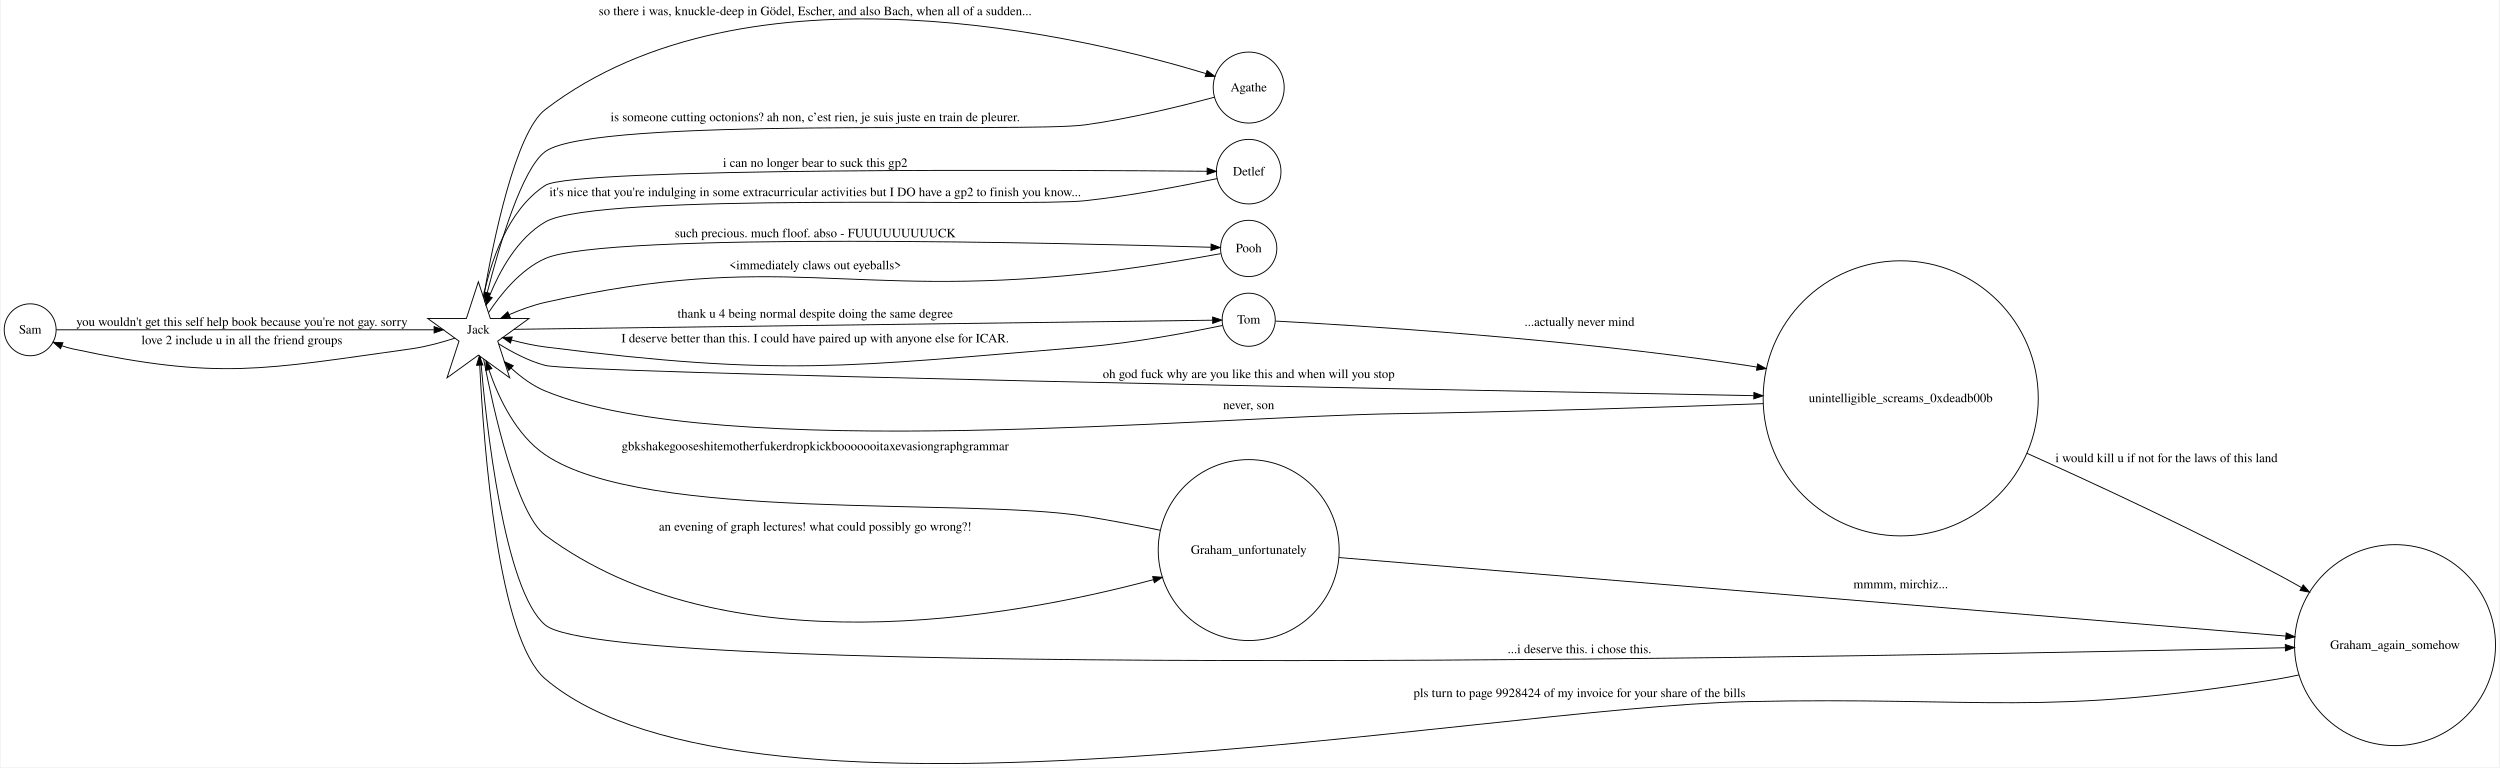
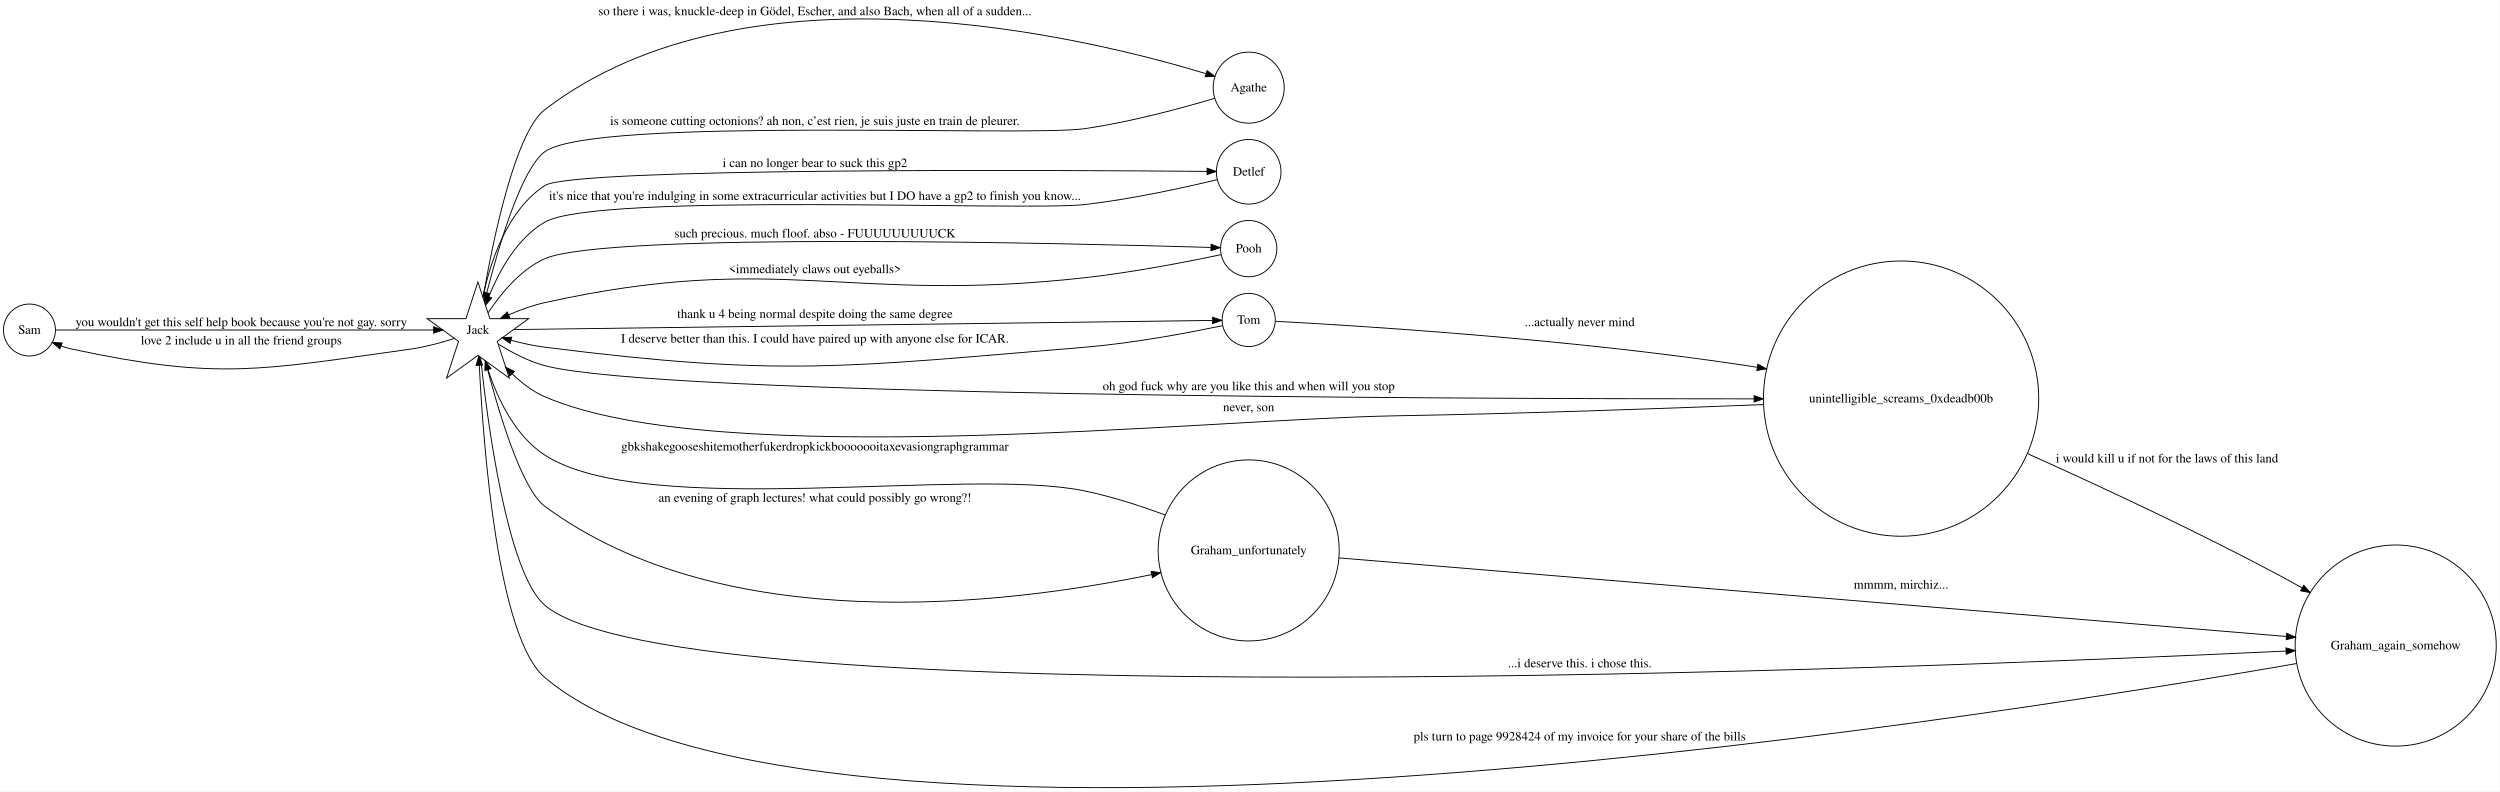
- <svg xmlns="http://www.w3.org/2000/svg" width="720pt" height="221pt" viewBox="0.00 0.00 720.00 221.13">
-   <g id="graph0" class="graph" transform="scale(.2634 .2634) rotate(0) translate(4 835.4309)">
-     <polygon fill="#ffffff" stroke="transparent" points="-4,4 -4,-835.431 2729.155,-835.431 2729.155,4 -4,4" />
+ <svg xmlns="http://www.w3.org/2000/svg" width="720pt" height="228pt" viewBox="0.00 0.00 720.00 227.98">
+   <g id="graph0" class="graph" transform="scale(.2634 .2634) rotate(0) translate(4 861.4127)">
+     <polygon fill="#ffffff" stroke="transparent" points="-4,4 -4,-861.413 2729.155,-861.413 2729.155,4 -4,4" />
    <g id="node1" class="node">
-       <ellipse fill="none" stroke="#000000" cx="28.204" cy="-474.631" rx="28.409" ry="28.409" />
-       <text text-anchor="middle" x="28.204" y="-470.431" font-family="Times,serif" font-size="14.00" fill="#000000">Sam</text>
+       <ellipse fill="none" stroke="#000000" cx="28.204" cy="-500.613" rx="28.409" ry="28.409" />
+       <text text-anchor="middle" x="28.204" y="-496.413" font-family="Times,serif" font-size="14.00" fill="#000000">Sam</text>
    </g>
    <g id="node2" class="node">
-       <polygon fill="none" stroke="#000000" points="574.004,-487.037 531.635,-487.037 518.543,-527.185 505.45,-487.037 463.081,-487.037 497.358,-462.224 484.265,-422.076 518.543,-446.889 552.82,-422.076 539.727,-462.224 574.004,-487.037" />
-       <text text-anchor="middle" x="518.543" y="-470.431" font-family="Times,serif" font-size="14.00" fill="#000000">Jack</text>
+       <polygon fill="none" stroke="#000000" points="574.004,-513.019 531.635,-513.019 518.543,-553.167 505.45,-513.019 463.081,-513.019 497.358,-488.206 484.265,-448.058 518.543,-472.871 552.82,-448.058 539.727,-488.206 574.004,-513.019" />
+       <text text-anchor="middle" x="518.543" y="-496.413" font-family="Times,serif" font-size="14.00" fill="#000000">Jack</text>
    </g>
    <g id="edge1" class="edge">
-       <path fill="none" stroke="#000000" d="M56.686,-474.631C137.426,-474.631 368.5,-474.631 469.875,-474.631" />
-       <polygon fill="#000000" stroke="#000000" points="470.138,-478.131 480.138,-474.631 470.138,-471.131 470.138,-478.131" />
-       <text text-anchor="middle" x="259.86" y="-478.831" font-family="Times,serif" font-size="14.00" fill="#000000">you wouldn't get this self help book because you're not gay. sorry</text>
+       <path fill="none" stroke="#000000" d="M56.686,-500.613C137.426,-500.613 368.5,-500.613 469.875,-500.613" />
+       <polygon fill="#000000" stroke="#000000" points="470.138,-504.113 480.138,-500.613 470.138,-497.113 470.138,-504.113" />
+       <text text-anchor="middle" x="259.86" y="-504.813" font-family="Times,serif" font-size="14.00" fill="#000000">you wouldn't get this self help book because you're not gay. sorry</text>
+     </g>
+     <g id="edge2" class="edge">
+       <path fill="none" stroke="#000000" d="M492.82,-491.419C478.947,-486.944 461.413,-482.055 445.312,-479.813 282.041,-457.075 235.581,-445.207 74.407,-479.813 70.55,-480.641 66.627,-481.817 62.779,-483.194" />
+       <polygon fill="#000000" stroke="#000000" points="61.42,-479.968 53.448,-486.947 64.032,-486.462 61.42,-479.968" />
+       <text text-anchor="middle" x="259.86" y="-484.813" font-family="Times,serif" font-size="14.00" fill="#000000">love 2 include u in all the friend groups</text>
+     </g>
+     <g id="node3" class="node">
+       <ellipse fill="none" stroke="#000000" cx="1361.315" cy="-765.613" rx="38.844" ry="38.844" />
+       <text text-anchor="middle" x="1361.315" y="-761.413" font-family="Times,serif" font-size="14.00" fill="#000000">Agathe</text>
+     </g>
+     <g id="edge3" class="edge">
+       <path fill="none" stroke="#000000" d="M524.223,-536.332C534.684,-597.103 558.963,-716.489 591.773,-741.613 813.117,-911.101 1184.586,-820.351 1314.644,-780.903" />
+       <polygon fill="#000000" stroke="#000000" points="1315.781,-784.215 1324.31,-777.929 1313.723,-777.524 1315.781,-784.215" />
+       <text text-anchor="middle" x="887.058" y="-844.813" font-family="Times,serif" font-size="14.00" fill="#000000">so there i was, knuckle-deep in Gödel, Escher, and also Bach, when all of a sudden...</text>
+     </g>
+     <g id="node4" class="node">
+       <ellipse fill="none" stroke="#000000" cx="1361.315" cy="-673.613" rx="35.328" ry="35.328" />
+       <text text-anchor="middle" x="1361.315" y="-669.413" font-family="Times,serif" font-size="14.00" fill="#000000">Detlef</text>
+     </g>
+     <g id="edge4" class="edge">
+       <path fill="none" stroke="#000000" d="M524.029,-536.665C531.873,-574.295 550.248,-631.517 591.773,-658.613 622.161,-678.441 1155.084,-675.419 1315.803,-674.049" />
+       <polygon fill="#000000" stroke="#000000" points="1315.872,-677.549 1325.841,-673.962 1315.811,-670.549 1315.872,-677.549" />
+       <text text-anchor="middle" x="887.058" y="-678.813" font-family="Times,serif" font-size="14.00" fill="#000000">i can no longer bear to suck this gp2</text>
+     </g>
+     <g id="node5" class="node">
+       <ellipse fill="none" stroke="#000000" cx="1361.315" cy="-589.613" rx="30.781" ry="30.781" />
+       <text text-anchor="middle" x="1361.315" y="-585.413" font-family="Times,serif" font-size="14.00" fill="#000000">Pooh</text>
+     </g>
+     <g id="edge5" class="edge">
+       <path fill="none" stroke="#000000" d="M529.777,-519.525C542.231,-538.456 564.244,-566.464 591.773,-578.613 658.399,-608.016 1169.673,-595.316 1319.921,-590.9" />
+       <polygon fill="#000000" stroke="#000000" points="1320.212,-594.393 1330.104,-590.597 1320.004,-587.396 1320.212,-594.393" />
+       <text text-anchor="middle" x="887.058" y="-601.813" font-family="Times,serif" font-size="14.00" fill="#000000">such precious. much floof. abso - FUUUUUUUUUCK</text>
+     </g>
+     <g id="node6" class="node">
+       <ellipse fill="none" stroke="#000000" cx="1361.315" cy="-511.613" rx="29.055" ry="29.055" />
+       <text text-anchor="middle" x="1361.315" y="-507.413" font-family="Times,serif" font-size="14.00" fill="#000000">Tom</text>
+     </g>
+     <g id="edge6" class="edge">
+       <path fill="none" stroke="#000000" d="M557.501,-501.121C698.217,-502.958 1179.361,-509.238 1321.48,-511.093" />
+       <polygon fill="#000000" stroke="#000000" points="1321.84,-514.598 1331.885,-511.229 1321.932,-507.598 1321.84,-514.598" />
+       <text text-anchor="middle" x="887.058" y="-513.813" font-family="Times,serif" font-size="14.00" fill="#000000">thank u 4 being normal despite doing the same degree</text>
+     </g>
+     <g id="node7" class="node">
+       <ellipse fill="none" stroke="#000000" cx="2074.646" cy="-425.613" rx="150.489" ry="150.489" />
+       <text text-anchor="middle" x="2074.646" y="-421.413" font-family="Times,serif" font-size="14.00" fill="#000000">unintelligible_screams_0xdeadb00b</text>
+     </g>
+     <g id="edge7" class="edge">
+       <path fill="none" stroke="#000000" d="M540.817,-485.226C554.774,-476.506 573.522,-466.406 591.773,-461.613 716.666,-428.814 1556.113,-425.311 1913.766,-425.332" />
+       <polygon fill="#000000" stroke="#000000" points="1913.945,-428.832 1923.946,-425.334 1913.946,-421.832 1913.945,-428.832" />
+       <text text-anchor="middle" x="1361.315" y="-434.813" font-family="Times,serif" font-size="14.00" fill="#000000">oh god fuck why are you like this and when will you stop</text>
+     </g>
+     <g id="node8" class="node">
+       <ellipse fill="none" stroke="#000000" cx="1361.315" cy="-259.613" rx="98.98" ry="98.98" />
+       <text text-anchor="middle" x="1361.315" y="-255.413" font-family="Times,serif" font-size="14.00" fill="#000000">Graham_unfortunately</text>
+     </g>
+     <g id="edge8" class="edge">
+       <path fill="none" stroke="#000000" d="M526.682,-466.854C539.454,-416.928 565.473,-327.198 591.773,-307.813 788.087,-163.114 1094.727,-199.957 1255.237,-233.234" />
+       <polygon fill="#000000" stroke="#000000" points="1254.618,-236.68 1265.125,-235.317 1256.062,-229.83 1254.618,-236.68" />
+       <text text-anchor="middle" x="887.058" y="-312.813" font-family="Times,serif" font-size="14.00" fill="#000000">an evening of graph lectures! what could possibly go wrong?!</text>
+     </g>
+     <g id="node9" class="node">
+       <ellipse fill="none" stroke="#000000" cx="2615.436" cy="-155.613" rx="109.938" ry="109.938" />
+       <text text-anchor="middle" x="2615.436" y="-151.413" font-family="Times,serif" font-size="14.00" fill="#000000">Graham_again_somehow</text>
+     </g>
+     <g id="edge9" class="edge">
+       <path fill="none" stroke="#000000" d="M521.423,-470.785C528.732,-401.879 550.418,-234.831 591.773,-199.613 736.498,-76.364 2082.273,-130.026 2495.403,-149.591" />
+       <polygon fill="#000000" stroke="#000000" points="2495.425,-153.096 2505.58,-150.075 2495.758,-146.103 2495.425,-153.096" />
+       <text text-anchor="middle" x="1723.219" y="-131.813" font-family="Times,serif" font-size="14.00" fill="#000000">...i deserve this. i chose this.</text>
+     </g>
+     <g id="edge10" class="edge">
+       <path fill="none" stroke="#000000" d="M1324.048,-753.932C1288.149,-743.242 1232.11,-728.027 1182.343,-720.813 1117.344,-711.39 644.955,-734.153 591.773,-695.613 566.174,-677.062 541.383,-592.89 528.237,-541.386" />
+       <polygon fill="#000000" stroke="#000000" points="531.597,-540.396 525.766,-531.55 524.808,-542.102 531.597,-540.396" />
+       <text text-anchor="middle" x="887.058" y="-724.813" font-family="Times,serif" font-size="14.00" fill="#000000">is someone cutting octonions? ah non, c’est rien, je suis juste en train de pleurer.</text>
+     </g>
+     <g id="edge11" class="edge">
+       <path fill="none" stroke="#000000" d="M1326.939,-664.979C1291.103,-656.394 1233.18,-643.683 1182.343,-637.813 1117.123,-630.282 648.62,-651.459 591.773,-618.613 561.147,-600.917 541.573,-564.752 530.442,-537.097" />
+       <polygon fill="#000000" stroke="#000000" points="533.695,-535.803 526.853,-527.714 527.157,-538.304 533.695,-535.803" />
+       <text text-anchor="middle" x="887.058" y="-642.813" font-family="Times,serif" font-size="14.00" fill="#000000">it's nice that you're indulging in some extracurricular activities but I DO have a gp2 to finish you know...</text>
    </g>
    <g id="edge12" class="edge">
-       <path fill="none" stroke="#000000" d="M492.82,-465.438C478.947,-460.962 461.413,-456.073 445.312,-453.831 282.041,-431.093 235.581,-419.225 74.407,-453.831 70.55,-454.659 66.627,-455.835 62.779,-457.212" />
-       <polygon fill="#000000" stroke="#000000" points="61.42,-453.986 53.448,-460.965 64.032,-460.481 61.42,-453.986" />
-       <text text-anchor="middle" x="259.86" y="-458.831" font-family="Times,serif" font-size="14.00" fill="#000000">love 2 include u in all the friend groups</text>
-     </g>
-     <g id="node3" class="node">
-       <ellipse fill="none" stroke="#000000" cx="1361.315" cy="-739.631" rx="38.844" ry="38.844" />
-       <text text-anchor="middle" x="1361.315" y="-735.431" font-family="Times,serif" font-size="14.00" fill="#000000">Agathe</text>
+       <path fill="none" stroke="#000000" d="M1331.089,-583.004C1295.645,-575.543 1235.035,-563.682 1182.343,-557.813 921.205,-528.724 848.341,-587.291 591.773,-530.613 578.435,-527.666 564.412,-522.483 552.247,-517.246" />
+       <polygon fill="#000000" stroke="#000000" points="553.496,-513.97 542.939,-513.075 550.634,-520.358 553.496,-513.97" />
+       <text text-anchor="middle" x="887.058" y="-562.813" font-family="Times,serif" font-size="14.00" fill="#000000">&lt;immediately claws out eyeballs&gt;</text>
    </g>
    <g id="edge13" class="edge">
-       <path fill="none" stroke="#000000" d="M524.223,-510.351C534.684,-571.121 558.963,-690.508 591.773,-715.631 813.117,-885.12 1184.586,-794.369 1314.644,-754.921" />
-       <polygon fill="#000000" stroke="#000000" points="1315.781,-758.233 1324.31,-751.948 1313.723,-751.542 1315.781,-758.233" />
-       <text text-anchor="middle" x="887.058" y="-818.831" font-family="Times,serif" font-size="14.00" fill="#000000">so there i was, knuckle-deep in Gödel, Escher, and also Bach, when all of a sudden...</text>
-     </g>
-     <g id="node4" class="node">
-       <ellipse fill="none" stroke="#000000" cx="1361.315" cy="-647.631" rx="35.328" ry="35.328" />
-       <text text-anchor="middle" x="1361.315" y="-643.431" font-family="Times,serif" font-size="14.00" fill="#000000">Detlef</text>
+       <path fill="none" stroke="#000000" d="M1332.67,-505.342C1297.483,-497.987 1235.867,-486.238 1182.343,-481.813 920.76,-460.184 852.179,-448.92 591.773,-481.813 579.586,-483.352 566.523,-486.278 554.852,-489.372" />
+       <polygon fill="#000000" stroke="#000000" points="553.712,-486.056 545.013,-492.103 555.584,-492.801 553.712,-486.056" />
+       <text text-anchor="middle" x="887.058" y="-486.813" font-family="Times,serif" font-size="14.00" fill="#000000">I deserve better than this. I could have paired up with anyone else for ICAR.</text>
    </g>
    <g id="edge14" class="edge">
-       <path fill="none" stroke="#000000" d="M524.029,-510.683C531.873,-548.313 550.248,-605.535 591.773,-632.631 622.161,-652.459 1155.084,-649.437 1315.803,-648.067" />
-       <polygon fill="#000000" stroke="#000000" points="1315.872,-651.567 1325.841,-647.98 1315.811,-644.567 1315.872,-651.567" />
-       <text text-anchor="middle" x="887.058" y="-652.831" font-family="Times,serif" font-size="14.00" fill="#000000">i can no longer bear to suck this gp2</text>
-     </g>
-     <g id="node5" class="node">
-       <ellipse fill="none" stroke="#000000" cx="1361.315" cy="-563.631" rx="30.781" ry="30.781" />
-       <text text-anchor="middle" x="1361.315" y="-559.431" font-family="Times,serif" font-size="14.00" fill="#000000">Pooh</text>
+       <path fill="none" stroke="#000000" d="M1390.698,-510.149C1472.656,-505.8 1710.592,-491.369 1906.152,-461.613 1909.844,-461.051 1913.577,-460.458 1917.337,-459.839" />
+       <polygon fill="#000000" stroke="#000000" points="1918.073,-463.264 1927.348,-458.142 1916.903,-456.363 1918.073,-463.264" />
+       <text text-anchor="middle" x="1723.219" y="-504.813" font-family="Times,serif" font-size="14.00" fill="#000000">...actually never mind</text>
    </g>
    <g id="edge15" class="edge">
-       <path fill="none" stroke="#000000" d="M529.777,-493.543C542.231,-512.474 564.244,-540.482 591.773,-552.631 658.399,-582.034 1169.673,-569.334 1319.921,-564.918" />
-       <polygon fill="#000000" stroke="#000000" points="1320.212,-568.411 1330.104,-564.615 1320.004,-561.414 1320.212,-568.411" />
-       <text text-anchor="middle" x="887.058" y="-575.831" font-family="Times,serif" font-size="14.00" fill="#000000">such precious. much floof. abso - FUUUUUUUUUCK</text>
-     </g>
-     <g id="node6" class="node">
-       <ellipse fill="none" stroke="#000000" cx="1361.315" cy="-485.631" rx="29.055" ry="29.055" />
-       <text text-anchor="middle" x="1361.315" y="-481.431" font-family="Times,serif" font-size="14.00" fill="#000000">Tom</text>
+       <path fill="none" stroke="#000000" d="M1924.055,-419.104C1813.02,-414.642 1658.277,-409.126 1522.286,-406.813 1315.484,-403.294 781.546,-345.358 591.773,-427.613 578.652,-433.3 566.605,-442.517 556.235,-452.516" />
+       <polygon fill="#000000" stroke="#000000" points="553.498,-450.308 548.989,-459.895 558.493,-455.212 553.498,-450.308" />
+       <text text-anchor="middle" x="1361.315" y="-411.813" font-family="Times,serif" font-size="14.00" fill="#000000">never, son</text>
    </g>
    <g id="edge16" class="edge">
-       <path fill="none" stroke="#000000" d="M557.501,-475.139C698.217,-476.976 1179.361,-483.256 1321.48,-485.111" />
-       <polygon fill="#000000" stroke="#000000" points="1321.84,-488.616 1331.885,-485.247 1321.932,-481.616 1321.84,-488.616" />
-       <text text-anchor="middle" x="887.058" y="-487.831" font-family="Times,serif" font-size="14.00" fill="#000000">thank u 4 being normal despite doing the same degree</text>
+       <path fill="none" stroke="#000000" d="M2212.707,-365.5C2293.833,-329.095 2397.787,-280.559 2487.717,-232.613 2496.026,-228.183 2504.551,-223.458 2513.064,-218.61" />
+       <polygon fill="#000000" stroke="#000000" points="2514.994,-221.538 2521.922,-213.522 2511.507,-215.469 2514.994,-221.538" />
+       <text text-anchor="middle" x="2365.429" y="-355.813" font-family="Times,serif" font-size="14.00" fill="#000000">i would kill u if not for the laws of this land</text>
    </g>
-     <g id="node7" class="node">
-       <ellipse fill="none" stroke="#000000" cx="2074.646" cy="-399.631" rx="150.489" ry="150.489" />
-       <text text-anchor="middle" x="2074.646" y="-395.431" font-family="Times,serif" font-size="14.00" fill="#000000">unintelligible_screams_0xdeadb00b</text>
+     <g id="edge17" class="edge">
+       <path fill="none" stroke="#000000" d="M1269.876,-298.435C1242.221,-308.637 1211.458,-318.488 1182.343,-324.613 1053.633,-351.687 702.307,-292.528 591.773,-363.813 559.19,-384.826 540.097,-425.45 529.625,-456.993" />
+       <polygon fill="#000000" stroke="#000000" points="526.178,-456.29 526.522,-466.879 532.856,-458.387 526.178,-456.29" />
+       <text text-anchor="middle" x="887.058" y="-368.813" font-family="Times,serif" font-size="14.00" fill="#000000">gbkshakegooseshitemotherfukerdropkickbooooooitaxevasiongraphgrammar</text>
+     </g>
+     <g id="edge18" class="edge">
+       <path fill="none" stroke="#000000" d="M1459.985,-251.43C1687.706,-232.546 2249.281,-185.977 2495.961,-165.52" />
+       <polygon fill="#000000" stroke="#000000" points="2496.359,-168.999 2506.036,-164.685 2495.781,-162.023 2496.359,-168.999" />
+       <text text-anchor="middle" x="2074.646" y="-217.813" font-family="Times,serif" font-size="14.00" fill="#000000">mmmm, mirchiz...</text>
    </g>
    <g id="edge19" class="edge">
-       <path fill="none" stroke="#000000" d="M540.817,-459.245C554.774,-450.524 573.522,-440.424 591.773,-435.631 623.359,-427.336 1536.392,-409.575 1913.796,-402.564" />
-       <polygon fill="#000000" stroke="#000000" points="1914.049,-406.06 1923.982,-402.375 1913.919,-399.062 1914.049,-406.06" />
-       <text text-anchor="middle" x="1361.315" y="-421.831" font-family="Times,serif" font-size="14.00" fill="#000000">oh god fuck why are you like this and when will you stop</text>
-     </g>
-     <g id="node8" class="node">
-       <ellipse fill="none" stroke="#000000" cx="1361.315" cy="-233.631" rx="98.98" ry="98.98" />
-       <text text-anchor="middle" x="1361.315" y="-229.431" font-family="Times,serif" font-size="14.00" fill="#000000">Graham_unfortunately</text>
-     </g>
-     <g id="edge17" class="edge">
-       <path fill="none" stroke="#000000" d="M524.306,-442.589C535.157,-386.236 560.378,-273.131 591.773,-249.831 788.059,-104.156 1096.734,-158.388 1256.972,-201.224" />
-       <polygon fill="#000000" stroke="#000000" points="1256.272,-204.66 1266.839,-203.897 1258.102,-197.904 1256.272,-204.66" />
-       <text text-anchor="middle" x="887.058" y="-254.831" font-family="Times,serif" font-size="14.00" fill="#000000">an evening of graph lectures! what could possibly go wrong?!</text>
-     </g>
-     <g id="node9" class="node">
-       <ellipse fill="none" stroke="#000000" cx="2615.436" cy="-129.631" rx="109.938" ry="109.938" />
-       <text text-anchor="middle" x="2615.436" y="-125.431" font-family="Times,serif" font-size="14.00" fill="#000000">Graham_again_somehow</text>
-     </g>
-     <g id="edge18" class="edge">
-       <path fill="none" stroke="#000000" d="M520.76,-445.247C526.878,-372.899 546.627,-189.294 591.773,-151.631 665.034,-90.513 2071.163,-117.28 2495.325,-126.787" />
-       <polygon fill="#000000" stroke="#000000" points="2495.389,-130.29 2505.465,-127.016 2495.546,-123.291 2495.389,-130.29" />
-       <text text-anchor="middle" x="1723.219" y="-120.831" font-family="Times,serif" font-size="14.00" fill="#000000">...i deserve this. i chose this.</text>
-     </g>
-     <g id="edge2" class="edge">
-       <path fill="none" stroke="#000000" d="M1323.614,-729.013C1287.636,-719.365 1231.752,-705.631 1182.343,-698.831 1117.258,-689.873 644.841,-708.363 591.773,-669.631 566.237,-650.994 541.423,-566.853 528.256,-515.379" />
-       <polygon fill="#000000" stroke="#000000" points="531.617,-514.391 525.781,-505.548 524.829,-516.1 531.617,-514.391" />
-       <text text-anchor="middle" x="887.058" y="-702.831" font-family="Times,serif" font-size="14.00" fill="#000000">is someone cutting octonions? ah non, c’est rien, je suis juste en train de pleurer.</text>
-     </g>
-     <g id="edge3" class="edge">
-       <path fill="none" stroke="#000000" d="M1326.871,-640.067C1290.981,-632.526 1233.015,-621.302 1182.343,-615.831 1117.053,-608.781 648.522,-625.677 591.773,-592.631 561.207,-574.832 541.625,-538.682 530.475,-511.058" />
-       <polygon fill="#000000" stroke="#000000" points="533.729,-509.769 526.879,-501.687 527.194,-512.277 533.729,-509.769" />
-       <text text-anchor="middle" x="887.058" y="-620.831" font-family="Times,serif" font-size="14.00" fill="#000000">it's nice that you're indulging in some extracurricular activities but I DO have a gp2 to finish you know...</text>
-     </g>
-     <g id="edge4" class="edge">
-       <path fill="none" stroke="#000000" d="M1330.719,-557.911C1295.183,-551.492 1234.73,-541.269 1182.343,-535.831 920.907,-508.691 848.234,-562.195 591.773,-504.631 578.445,-501.639 564.424,-496.447 552.259,-491.214" />
-       <polygon fill="#000000" stroke="#000000" points="553.506,-487.938 542.949,-487.05 550.648,-494.327 553.506,-487.938" />
-       <text text-anchor="middle" x="887.058" y="-540.831" font-family="Times,serif" font-size="14.00" fill="#000000">&lt;immediately claws out eyeballs&gt;</text>
-     </g>
-     <g id="edge6" class="edge">
-       <path fill="none" stroke="#000000" d="M1332.67,-479.36C1297.483,-472.006 1235.867,-460.257 1182.343,-455.831 920.76,-434.202 852.179,-422.938 591.773,-455.831 579.586,-457.37 566.523,-460.297 554.852,-463.39" />
-       <polygon fill="#000000" stroke="#000000" points="553.712,-460.074 545.013,-466.121 555.584,-466.819 553.712,-460.074" />
-       <text text-anchor="middle" x="887.058" y="-460.831" font-family="Times,serif" font-size="14.00" fill="#000000">I deserve better than this. I could have paired up with anyone else for ICAR.</text>
-     </g>
-     <g id="edge5" class="edge">
-       <path fill="none" stroke="#000000" d="M1390.698,-484.167C1472.656,-479.819 1710.592,-465.388 1906.152,-435.631 1909.844,-435.069 1913.577,-434.477 1917.337,-433.858" />
-       <polygon fill="#000000" stroke="#000000" points="1918.073,-437.283 1927.348,-432.16 1916.903,-430.381 1918.073,-437.283" />
-       <text text-anchor="middle" x="1723.219" y="-478.831" font-family="Times,serif" font-size="14.00" fill="#000000">...actually never mind</text>
-     </g>
-     <g id="edge11" class="edge">
-       <path fill="none" stroke="#000000" d="M1924.048,-393.815C1813.01,-389.827 1658.266,-384.898 1522.286,-382.831 1315.456,-379.686 783.026,-328.822 591.773,-407.631 578.051,-413.285 565.274,-422.718 554.358,-432.747" />
-       <polygon fill="#000000" stroke="#000000" points="551.872,-430.283 547.11,-439.747 556.735,-435.318 551.872,-430.283" />
-       <text text-anchor="middle" x="1361.315" y="-387.831" font-family="Times,serif" font-size="14.00" fill="#000000">never, son</text>
-     </g>
-     <g id="edge10" class="edge">
-       <path fill="none" stroke="#000000" d="M2212.707,-339.518C2293.833,-303.113 2397.787,-254.577 2487.717,-206.631 2496.026,-202.201 2504.551,-197.476 2513.064,-192.629" />
-       <polygon fill="#000000" stroke="#000000" points="2514.994,-195.557 2521.922,-187.541 2511.507,-189.487 2514.994,-195.557" />
-       <text text-anchor="middle" x="2365.429" y="-329.831" font-family="Times,serif" font-size="14.00" fill="#000000">i would kill u if not for the laws of this land</text>
-     </g>
-     <g id="edge8" class="edge">
-       <path fill="none" stroke="#000000" d="M1264.546,-255.305C1237.988,-260.797 1209.131,-266.347 1182.343,-270.631 1051.916,-291.49 701.062,-263.654 591.773,-337.831 559.894,-359.468 540.778,-399.627 530.115,-430.859" />
-       <polygon fill="#000000" stroke="#000000" points="526.695,-430.059 526.944,-440.651 533.355,-432.215 526.695,-430.059" />
-       <text text-anchor="middle" x="887.058" y="-342.831" font-family="Times,serif" font-size="14.00" fill="#000000">gbkshakegooseshitemotherfukerdropkickbooooooitaxevasiongraphgrammar</text>
-     </g>
-     <g id="edge7" class="edge">
-       <path fill="none" stroke="#000000" d="M1459.985,-225.448C1687.706,-206.564 2249.281,-159.995 2495.961,-139.539" />
-       <polygon fill="#000000" stroke="#000000" points="2496.359,-143.018 2506.036,-138.703 2495.781,-136.042 2496.359,-143.018" />
-       <text text-anchor="middle" x="2074.646" y="-191.831" font-family="Times,serif" font-size="14.00" fill="#000000">mmmm, mirchiz...</text>
-     </g>
-     <g id="edge9" class="edge">
-       <path fill="none" stroke="#000000" d="M2510.3,-97.041C2502.703,-95.344 2495.121,-93.843 2487.717,-92.631 2232.409,-50.827 2164.801,-73.343 1906.152,-67.831 1614.082,-61.606 814.501,96.409 591.773,-92.631 539.951,-136.615 524.347,-347.655 520.045,-435.808" />
-       <polygon fill="#000000" stroke="#000000" points="516.543,-435.778 519.575,-445.93 523.536,-436.103 516.543,-435.778" />
-       <text text-anchor="middle" x="1723.219" y="-72.831" font-family="Times,serif" font-size="14.00" fill="#000000">pls turn to page 9928424 of my invoice for your share of the bills</text>
+       <path fill="none" stroke="#000000" d="M2507.189,-135.969C2130.293,-70.194 882.707,124.759 591.773,-120.613 540.076,-164.213 524.401,-374.236 520.063,-461.972" />
+       <polygon fill="#000000" stroke="#000000" points="516.563,-461.892 519.588,-472.046 523.555,-462.222 516.563,-461.892" />
+       <text text-anchor="middle" x="1723.219" y="-51.813" font-family="Times,serif" font-size="14.00" fill="#000000">pls turn to page 9928424 of my invoice for your share of the bills</text>
    </g>
  </g>
</svg>
